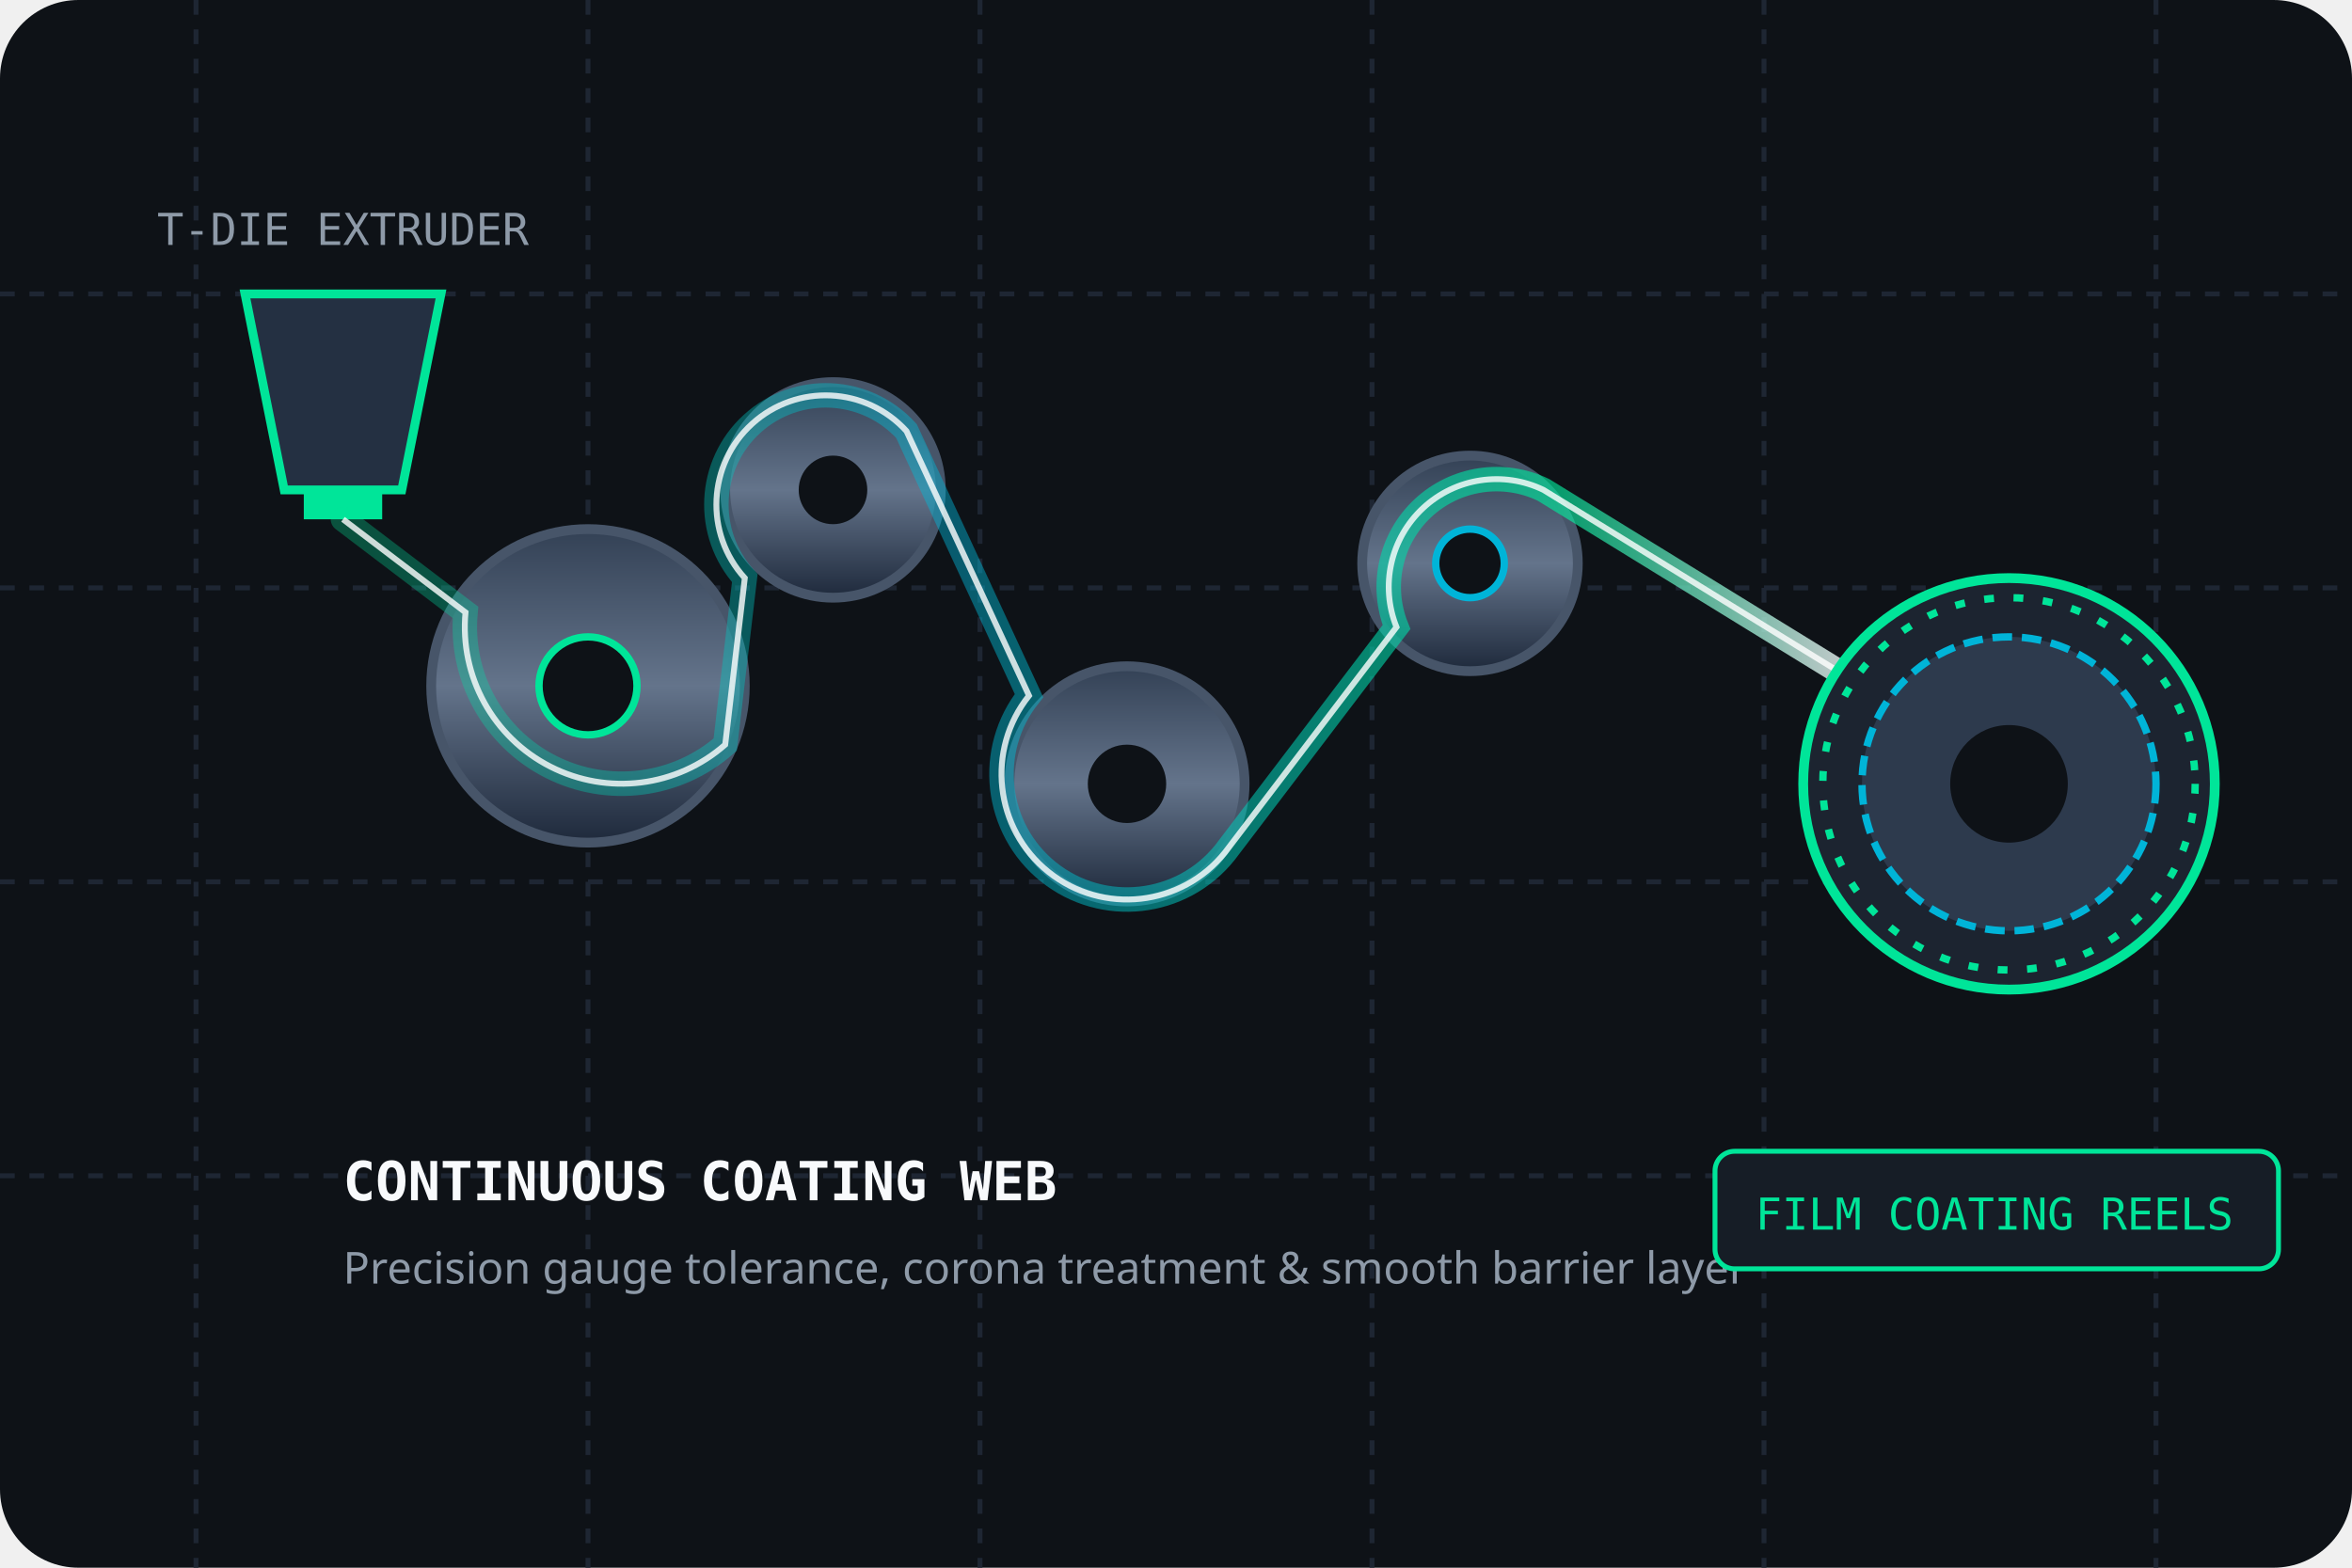
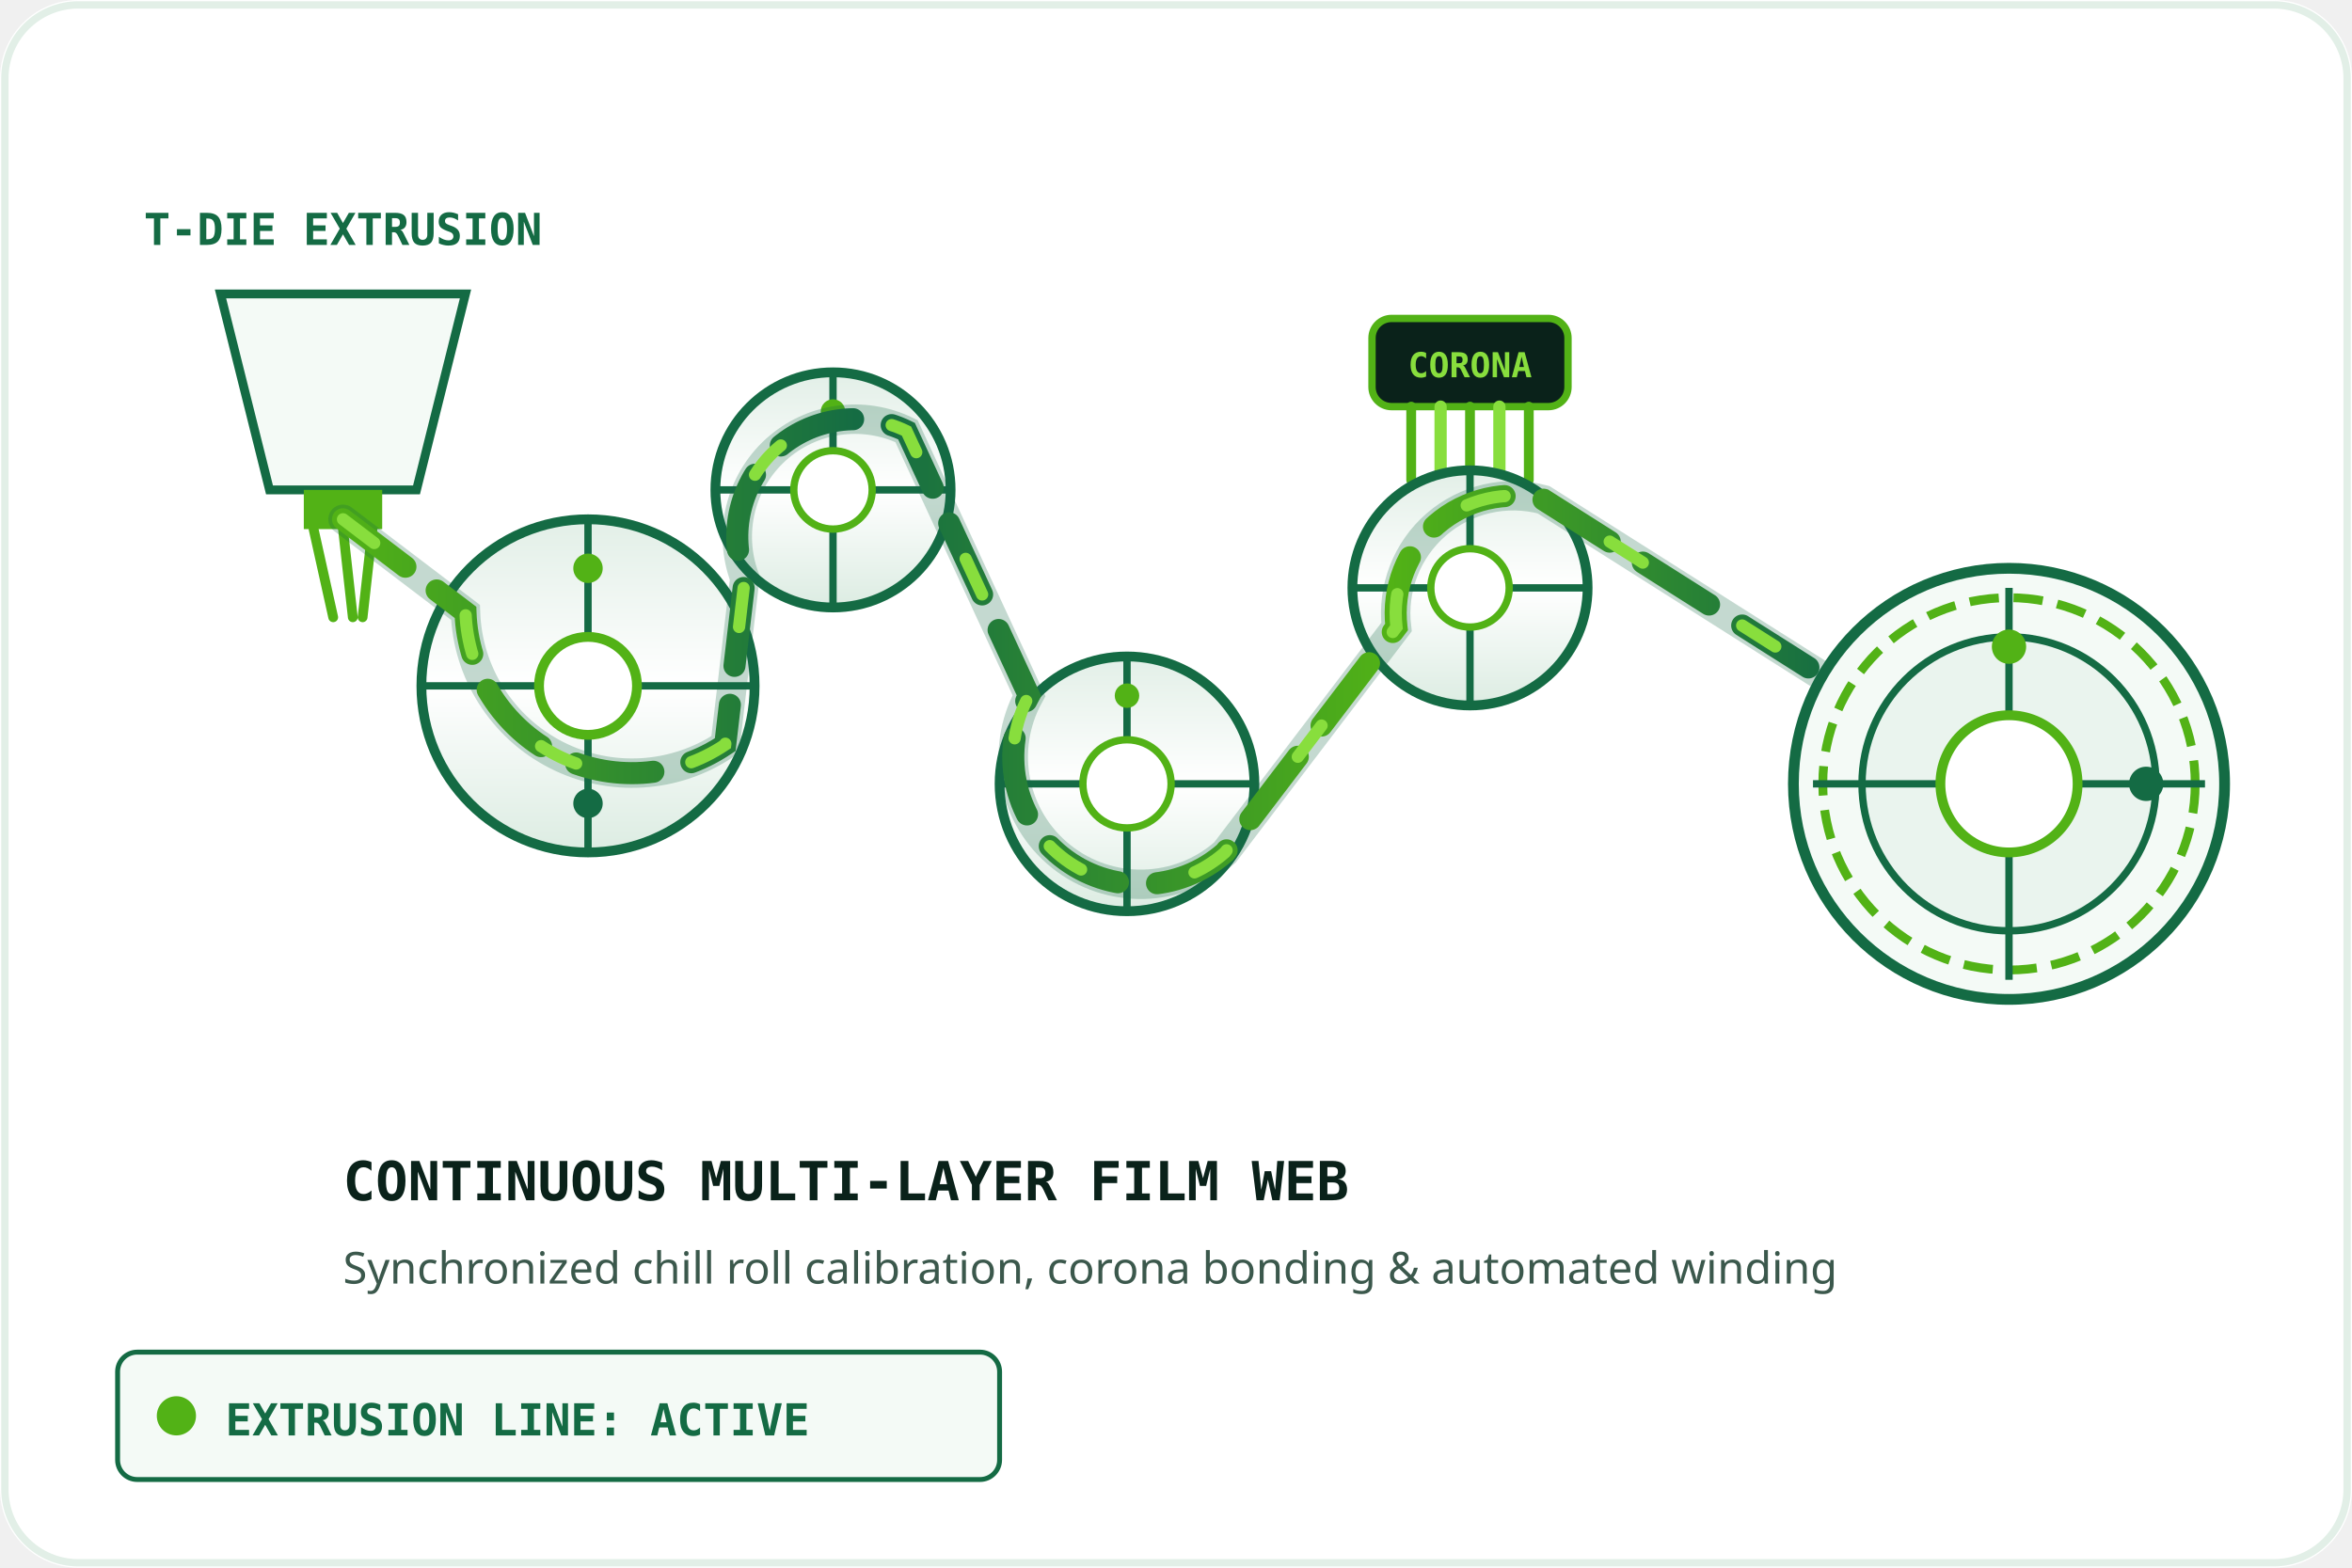
<svg xmlns="http://www.w3.org/2000/svg" viewBox="0 0 480 320" fill="none">
  <defs>
-     <linearGradient id="rollerGrad" x1="0%" y1="0%" x2="0%" y2="100%">
-       <stop offset="0%" stop-color="#334155" />
-       <stop offset="50%" stop-color="#64748B" />
-       <stop offset="100%" stop-color="#1E293B" />
+     <linearGradient id="rollerGradLight" x1="0%" y1="0%" x2="0%" y2="100%">
+       <stop offset="0%" stop-color="#E2EFE7" />
+       <stop offset="50%" stop-color="#FFFFFF" />
+       <stop offset="100%" stop-color="#DCECE2" />
    </linearGradient>
-     <linearGradient id="filmWeb" x1="0%" y1="0%" x2="100%" y2="0%">
-       <stop offset="0%" stop-color="#00E599" stop-opacity="0.3" />
-       <stop offset="40%" stop-color="#00B4D8" stop-opacity="0.45" />
-       <stop offset="80%" stop-color="#00E599" stop-opacity="0.65" />
-       <stop offset="100%" stop-color="#F8FAFC" stop-opacity="0.8" />
+     <linearGradient id="filmWebLight" x1="0%" y1="0%" x2="100%" y2="0%">
+       <stop offset="0%" stop-color="#52B216" />
+       <stop offset="35%" stop-color="#146B44" />
+       <stop offset="70%" stop-color="#52B216" />
+       <stop offset="100%" stop-color="#146B44" />
    </linearGradient>
+     <style>
+       /* Self-contained animations for Film Extrusion */
+       @keyframes spin-cw {
+         from { transform: rotate(0deg); }
+         to { transform: rotate(360deg); }
+       }
+       @keyframes spin-ccw {
+         from { transform: rotate(0deg); }
+         to { transform: rotate(-360deg); }
+       }
+       @keyframes film-flow {
+         0% { stroke-dashoffset: 48; }
+         100% { stroke-dashoffset: 0; }
+       }
+       @keyframes corona-spark {
+         0%, 100% { opacity: 0.2; transform: scaleY(0.7); }
+         50% { opacity: 1; transform: scaleY(1.15); filter: drop-shadow(0 0 4px #52B216); }
+       }
+       @keyframes bubble-pulse {
+         0%, 100% { opacity: 0.6; transform: scale(1); }
+         50% { opacity: 1; transform: scale(1.03); }
+       }
+ 
+       .roller-1 {
+         transform-origin: 120px 140px;
+         animation: spin-cw 3.5s linear infinite;
+       }
+       .roller-2 {
+         transform-origin: 170px 100px;
+         animation: spin-ccw 2.8s linear infinite;
+       }
+       .roller-3 {
+         transform-origin: 230px 160px;
+         animation: spin-cw 3s linear infinite;
+       }
+       .roller-4 {
+         transform-origin: 300px 115px;
+         animation: spin-ccw 2.8s linear infinite;
+       }
+       .roller-winder {
+         transform-origin: 410px 160px;
+         animation: spin-cw 4.5s linear infinite;
+       }
+       .animated-film-path {
+         stroke-dasharray: 16 8;
+         animation: film-flow 1.2s linear infinite;
+       }
+       .animated-film-glow {
+         stroke-dasharray: 8 24;
+         animation: film-flow 0.8s linear infinite;
+       }
+       .corona-beam {
+         transform-origin: 300px 75px;
+         animation: corona-spark 0.35s infinite alternate ease-in-out;
+       }
+       .extruder-melt {
+         animation: bubble-pulse 1.8s infinite ease-in-out;
+       }
+     </style>
  </defs>
-   <rect width="480" height="320" rx="16" fill="#0E1217" />
-   <path d="M 40 0 V 320 M 120 0 V 320 M 200 0 V 320 M 280 0 V 320 M 360 0 V 320 M 440 0 V 320" stroke="#1E2633" stroke-width="1" stroke-dasharray="3 3" />
-   <path d="M 0 60 H 480 M 0 120 H 480 M 0 180 H 480 M 0 240 H 480" stroke="#1E2633" stroke-width="1" stroke-dasharray="3 3" />
-   <polygon points="50,60 90,60 82,100 58,100" fill="#243042" stroke="#00E599" stroke-width="1.8" />
-   <rect x="62" y="100" width="16" height="6" fill="#00E599" />
-   <text x="70" y="50" font-family="'Space Grotesk', monospace" font-size="9" fill="#8E9AA8" text-anchor="middle">T-DIE EXTRUDER</text>
-   <circle cx="120" cy="140" r="32" fill="url(#rollerGrad)" stroke="#475569" stroke-width="2" />
-   <circle cx="120" cy="140" r="10" fill="#0E1217" stroke="#00E599" stroke-width="1.5" />
-   <circle cx="170" cy="100" r="22" fill="url(#rollerGrad)" stroke="#475569" stroke-width="2" />
-   <circle cx="170" cy="100" r="7" fill="#0E1217" />
-   <circle cx="230" cy="160" r="24" fill="url(#rollerGrad)" stroke="#475569" stroke-width="2" />
-   <circle cx="230" cy="160" r="8" fill="#0E1217" />
-   <circle cx="300" cy="115" r="22" fill="url(#rollerGrad)" stroke="#475569" stroke-width="2" />
-   <circle cx="300" cy="115" r="7" fill="#0E1217" stroke="#00B4D8" stroke-width="1.5" />
-   <path d="M 70 106 L 95 125 A 32 32 0 0 0 148 152 L 152 118 A 22 22 0 0 1 185 88 L 210 142 A 24 24 0 0 0 250 174 L 285 128 A 22 22 0 0 1 315 100 L 380 140" stroke="url(#filmWeb)" stroke-width="5" fill="none" stroke-linecap="round" />
-   <path d="M 70 106 L 95 125 A 32 32 0 0 0 148 152 L 152 118 A 22 22 0 0 1 185 88 L 210 142 A 24 24 0 0 0 250 174 L 285 128 A 22 22 0 0 1 315 100 L 380 140" stroke="#FFFFFF" stroke-width="1.2" fill="none" stroke-opacity="0.8" />
-   <circle cx="410" cy="160" r="42" fill="#1C2430" stroke="#00E599" stroke-width="2" />
-   <circle cx="410" cy="160" r="30" fill="#2D3A4D" stroke="#00B4D8" stroke-width="1.5" stroke-dasharray="4 2" />
-   <circle cx="410" cy="160" r="12" fill="#0E1217" />
-   <circle cx="410" cy="160" r="38" stroke="#00E599" stroke-width="1.5" fill="none" stroke-dasharray="2 4" />
-   <text x="70" y="245" font-family="'Space Grotesk', monospace" font-size="11" fill="#F8FAFC" font-weight="700">CONTINUOUS COATING WEB</text>
-   <text x="70" y="262" font-family="'Plus Jakarta Sans', sans-serif" font-size="9" fill="#8E9AA8">Precision gauge tolerance, corona treatment &amp; smooth barrier layer</text>
-   <rect x="350" y="235" width="115" height="24" rx="4" fill="#161D26" stroke="#00E599" />
-   <text x="407" y="251" font-family="'Space Grotesk', monospace" font-size="9" fill="#00E599" text-anchor="middle">FILM COATING REELS</text>
+   <rect width="480" height="320" rx="16" fill="#FFFFFF" />
+   <rect x="1" y="1" width="478" height="318" rx="15" stroke="#E2EFE7" stroke-width="1.5" />
+   <polygon points="45,60 95,60 85,100 55,100" fill="#F4FAF6" stroke="#146B44" stroke-width="1.8" />
+   <rect x="62" y="100" width="16" height="8" fill="#52B216" class="extruder-melt" />
+   <text x="70" y="50" font-family="'Space Grotesk', monospace" font-size="9" font-weight="700" fill="#146B44" text-anchor="middle">T-DIE EXTRUSION</text>
+   <path d="M 64 108 L 68 126 M 70 108 L 72 126 M 76 108 L 74 126" stroke="#52B216" stroke-width="2" stroke-linecap="round" />
+   <g class="roller-1">
+     <circle cx="120" cy="140" r="34" fill="url(#rollerGradLight)" stroke="#146B44" stroke-width="2" />
+     <line x1="120" y1="106" x2="120" y2="174" stroke="#146B44" stroke-width="1.5" />
+     <line x1="86" y1="140" x2="154" y2="140" stroke="#146B44" stroke-width="1.5" />
+     <circle cx="120" cy="140" r="10" fill="#FFFFFF" stroke="#52B216" stroke-width="2" />
+     <circle cx="120" cy="116" r="3" fill="#52B216" />
+     <circle cx="120" cy="164" r="3" fill="#146B44" />
+   </g>
+   <g class="roller-2">
+     <circle cx="170" cy="100" r="24" fill="url(#rollerGradLight)" stroke="#146B44" stroke-width="2" />
+     <line x1="170" y1="76" x2="170" y2="124" stroke="#146B44" stroke-width="1.5" />
+     <line x1="146" y1="100" x2="194" y2="100" stroke="#146B44" stroke-width="1.5" />
+     <circle cx="170" cy="100" r="8" fill="#FFFFFF" stroke="#52B216" stroke-width="1.5" />
+     <circle cx="170" cy="84" r="2.5" fill="#52B216" />
+   </g>
+   <g class="roller-3">
+     <circle cx="230" cy="160" r="26" fill="url(#rollerGradLight)" stroke="#146B44" stroke-width="2" />
+     <line x1="230" y1="134" x2="230" y2="186" stroke="#146B44" stroke-width="1.5" />
+     <line x1="204" y1="160" x2="256" y2="160" stroke="#146B44" stroke-width="1.5" />
+     <circle cx="230" cy="160" r="9" fill="#FFFFFF" stroke="#52B216" stroke-width="1.5" />
+     <circle cx="230" cy="142" r="2.5" fill="#52B216" />
+   </g>
+   <rect x="280" y="65" width="40" height="18" rx="4" fill="#0A221A" stroke="#52B216" stroke-width="1.5" />
+   <text x="300" y="77" font-family="'Space Grotesk', monospace" font-size="7" font-weight="700" fill="#88DE3D" text-anchor="middle">CORONA</text>
+   <g class="corona-beam">
+     <line x1="288" y1="83" x2="288" y2="98" stroke="#52B216" stroke-width="2" stroke-linecap="round" />
+     <line x1="294" y1="83" x2="294" y2="100" stroke="#88DE3D" stroke-width="2.5" stroke-linecap="round" />
+     <line x1="300" y1="83" x2="300" y2="98" stroke="#52B216" stroke-width="2" stroke-linecap="round" />
+     <line x1="306" y1="83" x2="306" y2="100" stroke="#88DE3D" stroke-width="2.5" stroke-linecap="round" />
+     <line x1="312" y1="83" x2="312" y2="98" stroke="#52B216" stroke-width="2" stroke-linecap="round" />
+   </g>
+   <g class="roller-4">
+     <circle cx="300" cy="120" r="24" fill="url(#rollerGradLight)" stroke="#146B44" stroke-width="2" />
+     <line x1="300" y1="96" x2="300" y2="144" stroke="#146B44" stroke-width="1.5" />
+     <line x1="276" y1="120" x2="324" y2="120" stroke="#146B44" stroke-width="1.5" />
+     <circle cx="300" cy="120" r="8" fill="#FFFFFF" stroke="#52B216" stroke-width="1.5" />
+   </g>
+   <path d="M 70 106 L 95 125 A 34 34 0 0 0 148 152 L 152 118 A 24 24 0 0 1 185 88 L 210 142 A 26 26 0 0 0 250 174 L 285 128 A 24 24 0 0 1 315 102 L 375 140" stroke="rgba(20, 107, 68, 0.25)" stroke-width="6" fill="none" stroke-linecap="round" />
+   <path d="M 70 106 L 95 125 A 34 34 0 0 0 148 152 L 152 118 A 24 24 0 0 1 185 88 L 210 142 A 26 26 0 0 0 250 174 L 285 128 A 24 24 0 0 1 315 102 L 375 140" stroke="url(#filmWebLight)" stroke-width="4.5" fill="none" stroke-linecap="round" class="animated-film-path" />
+   <path d="M 70 106 L 95 125 A 34 34 0 0 0 148 152 L 152 118 A 24 24 0 0 1 185 88 L 210 142 A 26 26 0 0 0 250 174 L 285 128 A 24 24 0 0 1 315 102 L 375 140" stroke="#88DE3D" stroke-width="2.5" fill="none" stroke-linecap="round" class="animated-film-glow" />
+   <g class="roller-winder">
+     <circle cx="410" cy="160" r="44" fill="#F4FAF6" stroke="#146B44" stroke-width="2.2" />
+     <circle cx="410" cy="160" r="38" stroke="#52B216" stroke-width="1.8" fill="none" stroke-dasharray="6 3" />
+     <circle cx="410" cy="160" r="30" fill="#EAF4EE" stroke="#146B44" stroke-width="1.5" />
+     <line x1="410" y1="120" x2="410" y2="200" stroke="#146B44" stroke-width="1.5" />
+     <line x1="370" y1="160" x2="450" y2="160" stroke="#146B44" stroke-width="1.5" />
+     <circle cx="410" cy="160" r="14" fill="#FFFFFF" stroke="#52B216" stroke-width="2" />
+     <circle cx="410" cy="132" r="3.5" fill="#52B216" />
+     <circle cx="438" cy="160" r="3.5" fill="#146B44" />
+   </g>
+   <text x="70" y="245" font-family="'Space Grotesk', monospace" font-size="11" fill="#0A221A" font-weight="700">CONTINUOUS MULTI-LAYER FILM WEB</text>
+   <text x="70" y="262" font-family="'Plus Jakarta Sans', sans-serif" font-size="9" fill="#3B584C">Synchronized chill roll calibration, corona bonding &amp; automated winding</text>
+   <rect x="24" y="276" width="180" height="26" rx="4" fill="#F4FAF6" stroke="#146B44" />
+   <circle cx="36" cy="289" r="4" fill="#52B216" class="extruder-melt" />
+   <text x="46" y="293" font-family="'Space Grotesk', monospace" font-size="9" font-weight="700" fill="#146B44">EXTRUSION LINE: ACTIVE</text>
</svg>
